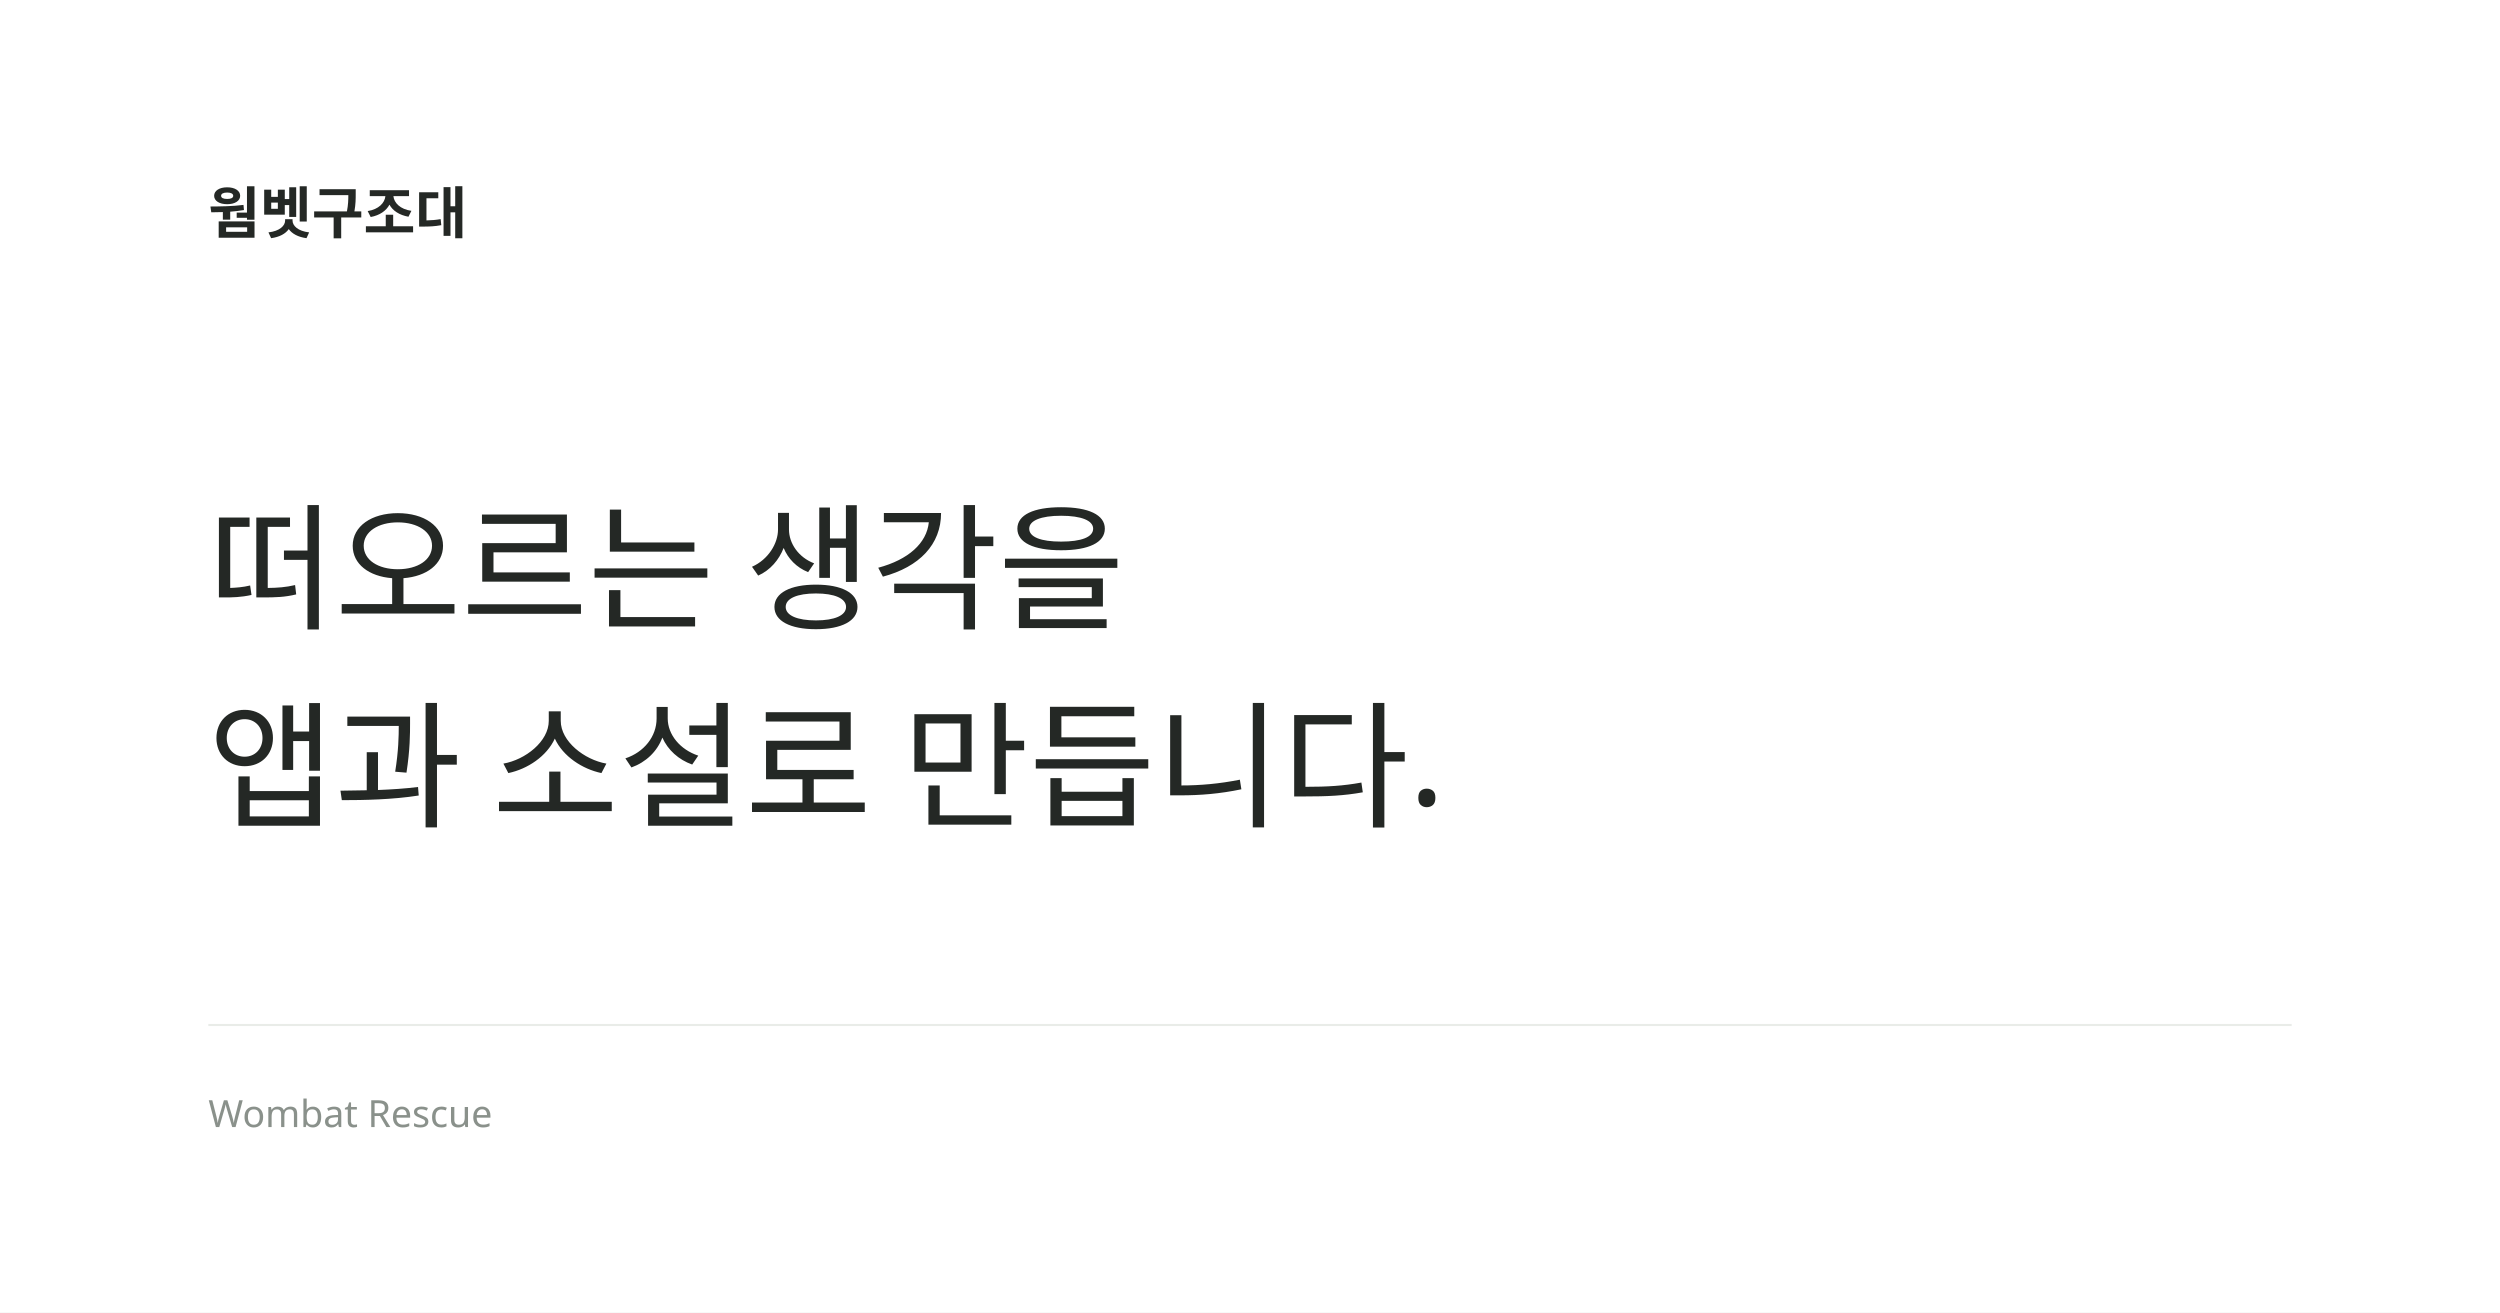
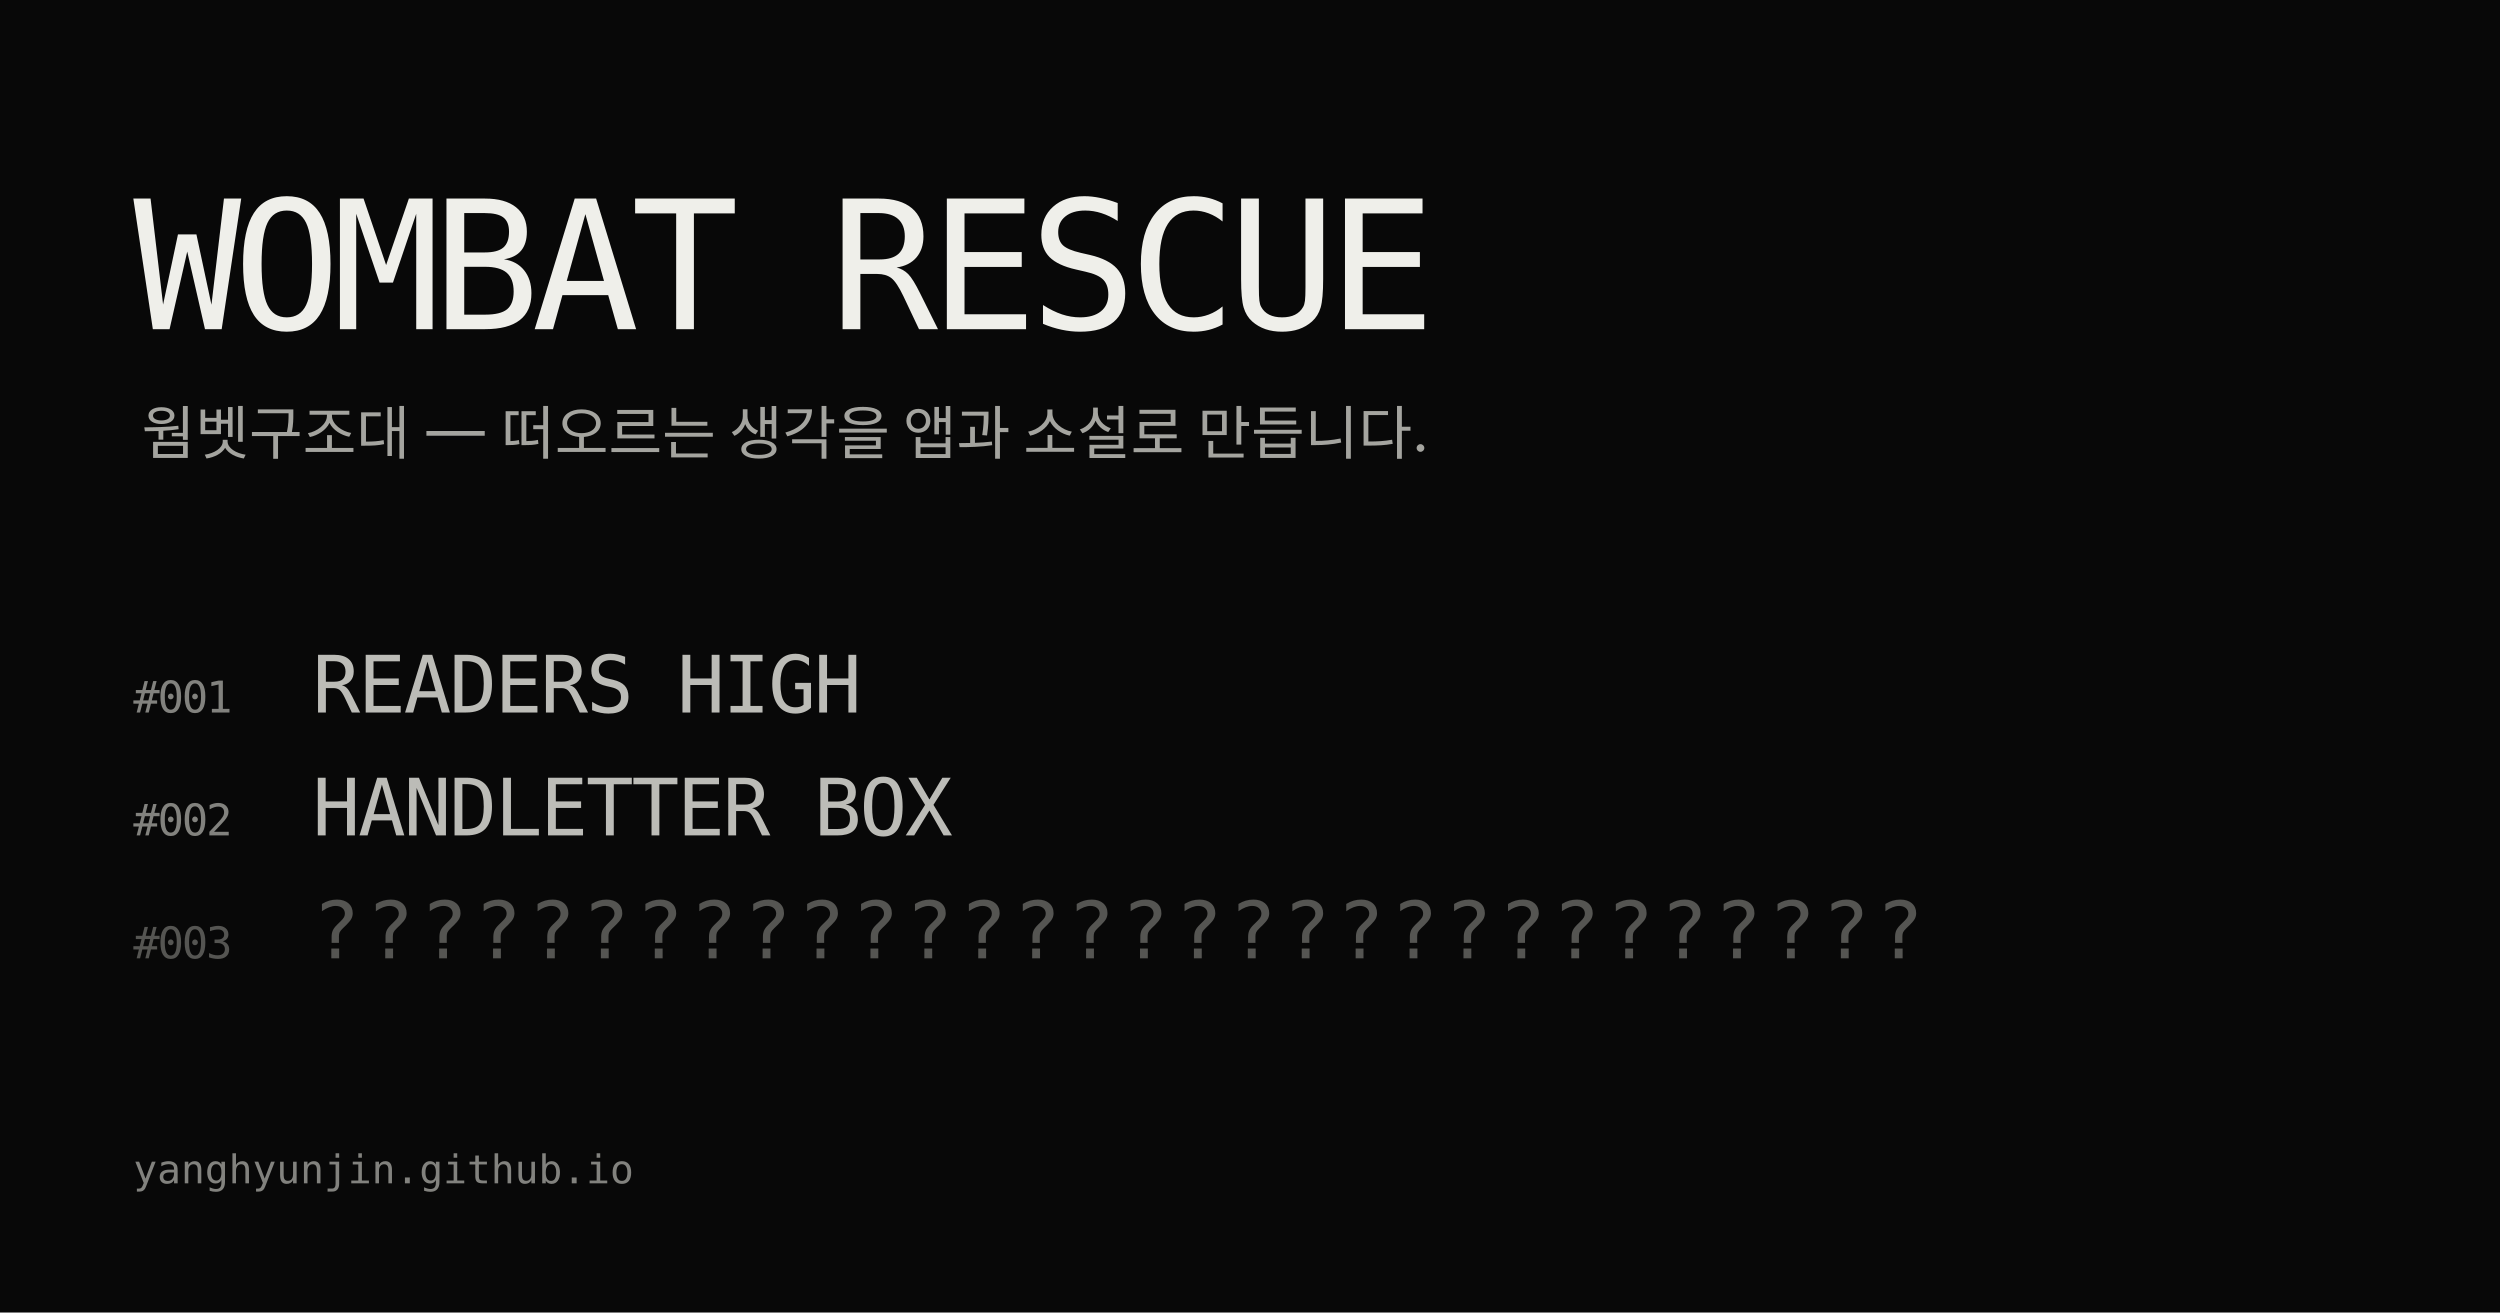
- <svg xmlns="http://www.w3.org/2000/svg" viewBox="0 0 1200 630">
-   <rect width="1200" height="630" fill="#ffffff" />
-   <text x="100" y="112" fill="#242825" font-family="sans-serif" font-size="27" font-weight="600">웜벳구조대</text>
-   <text x="100" y="297" fill="#242825" font-family="sans-serif" font-size="66" font-weight="500">떠오르는 생각을</text>
-   <text x="100" y="392" fill="#242825" font-family="sans-serif" font-size="66" font-weight="500">앱과 소설로 만듭니다.</text>
-   <path d="M100 492h1000" stroke="#e9ece8" />
-   <text x="100" y="541" fill="#8a918b" font-family="sans-serif" font-size="18">Wombat Rescue</text>
+ <svg xmlns="http://www.w3.org/2000/svg" width="1200" height="630" viewBox="0 0 1200 630">
+   <style>@font-face{font-family:Fragment;src:url('fonts/fragment-mono/FragmentMono-Regular.ttf')}text{font-family:Fragment,monospace;font-weight:400}.ko{font-family:-apple-system,BlinkMacSystemFont,'Apple SD Gothic Neo',sans-serif}</style>
+   <rect width="1200" height="630" fill="#080808" />
+   <text x="64" y="158" fill="#efefea" font-size="86" letter-spacing="-4">WOMBAT RESCUE</text>
+   <text class="ko" x="68" y="218" fill="#a4a49f" font-size="28">웜벳구조대 — 떠오르는 생각을 앱과 소설로 만듭니다.</text>
+   <g font-size="38" fill="#bcbcb7" letter-spacing="-1">
+     <text x="64" y="342" font-size="21" fill="#82827e">#001</text>
+     <text x="150" y="342">READERS HIGH</text>
+     <text x="64" y="401" font-size="21" fill="#82827e">#002</text>
+     <text x="150" y="401">HANDLETTER BOX</text>
+     <text x="64" y="460" font-size="21" fill="#555552">#003</text>
+     <text x="150" y="460" fill="#555552" letter-spacing="3">??????????????????????????????</text>
+   </g>
+   <text x="64" y="568" fill="#82827e" font-size="19">yanghyunjin.github.io</text>
</svg>
